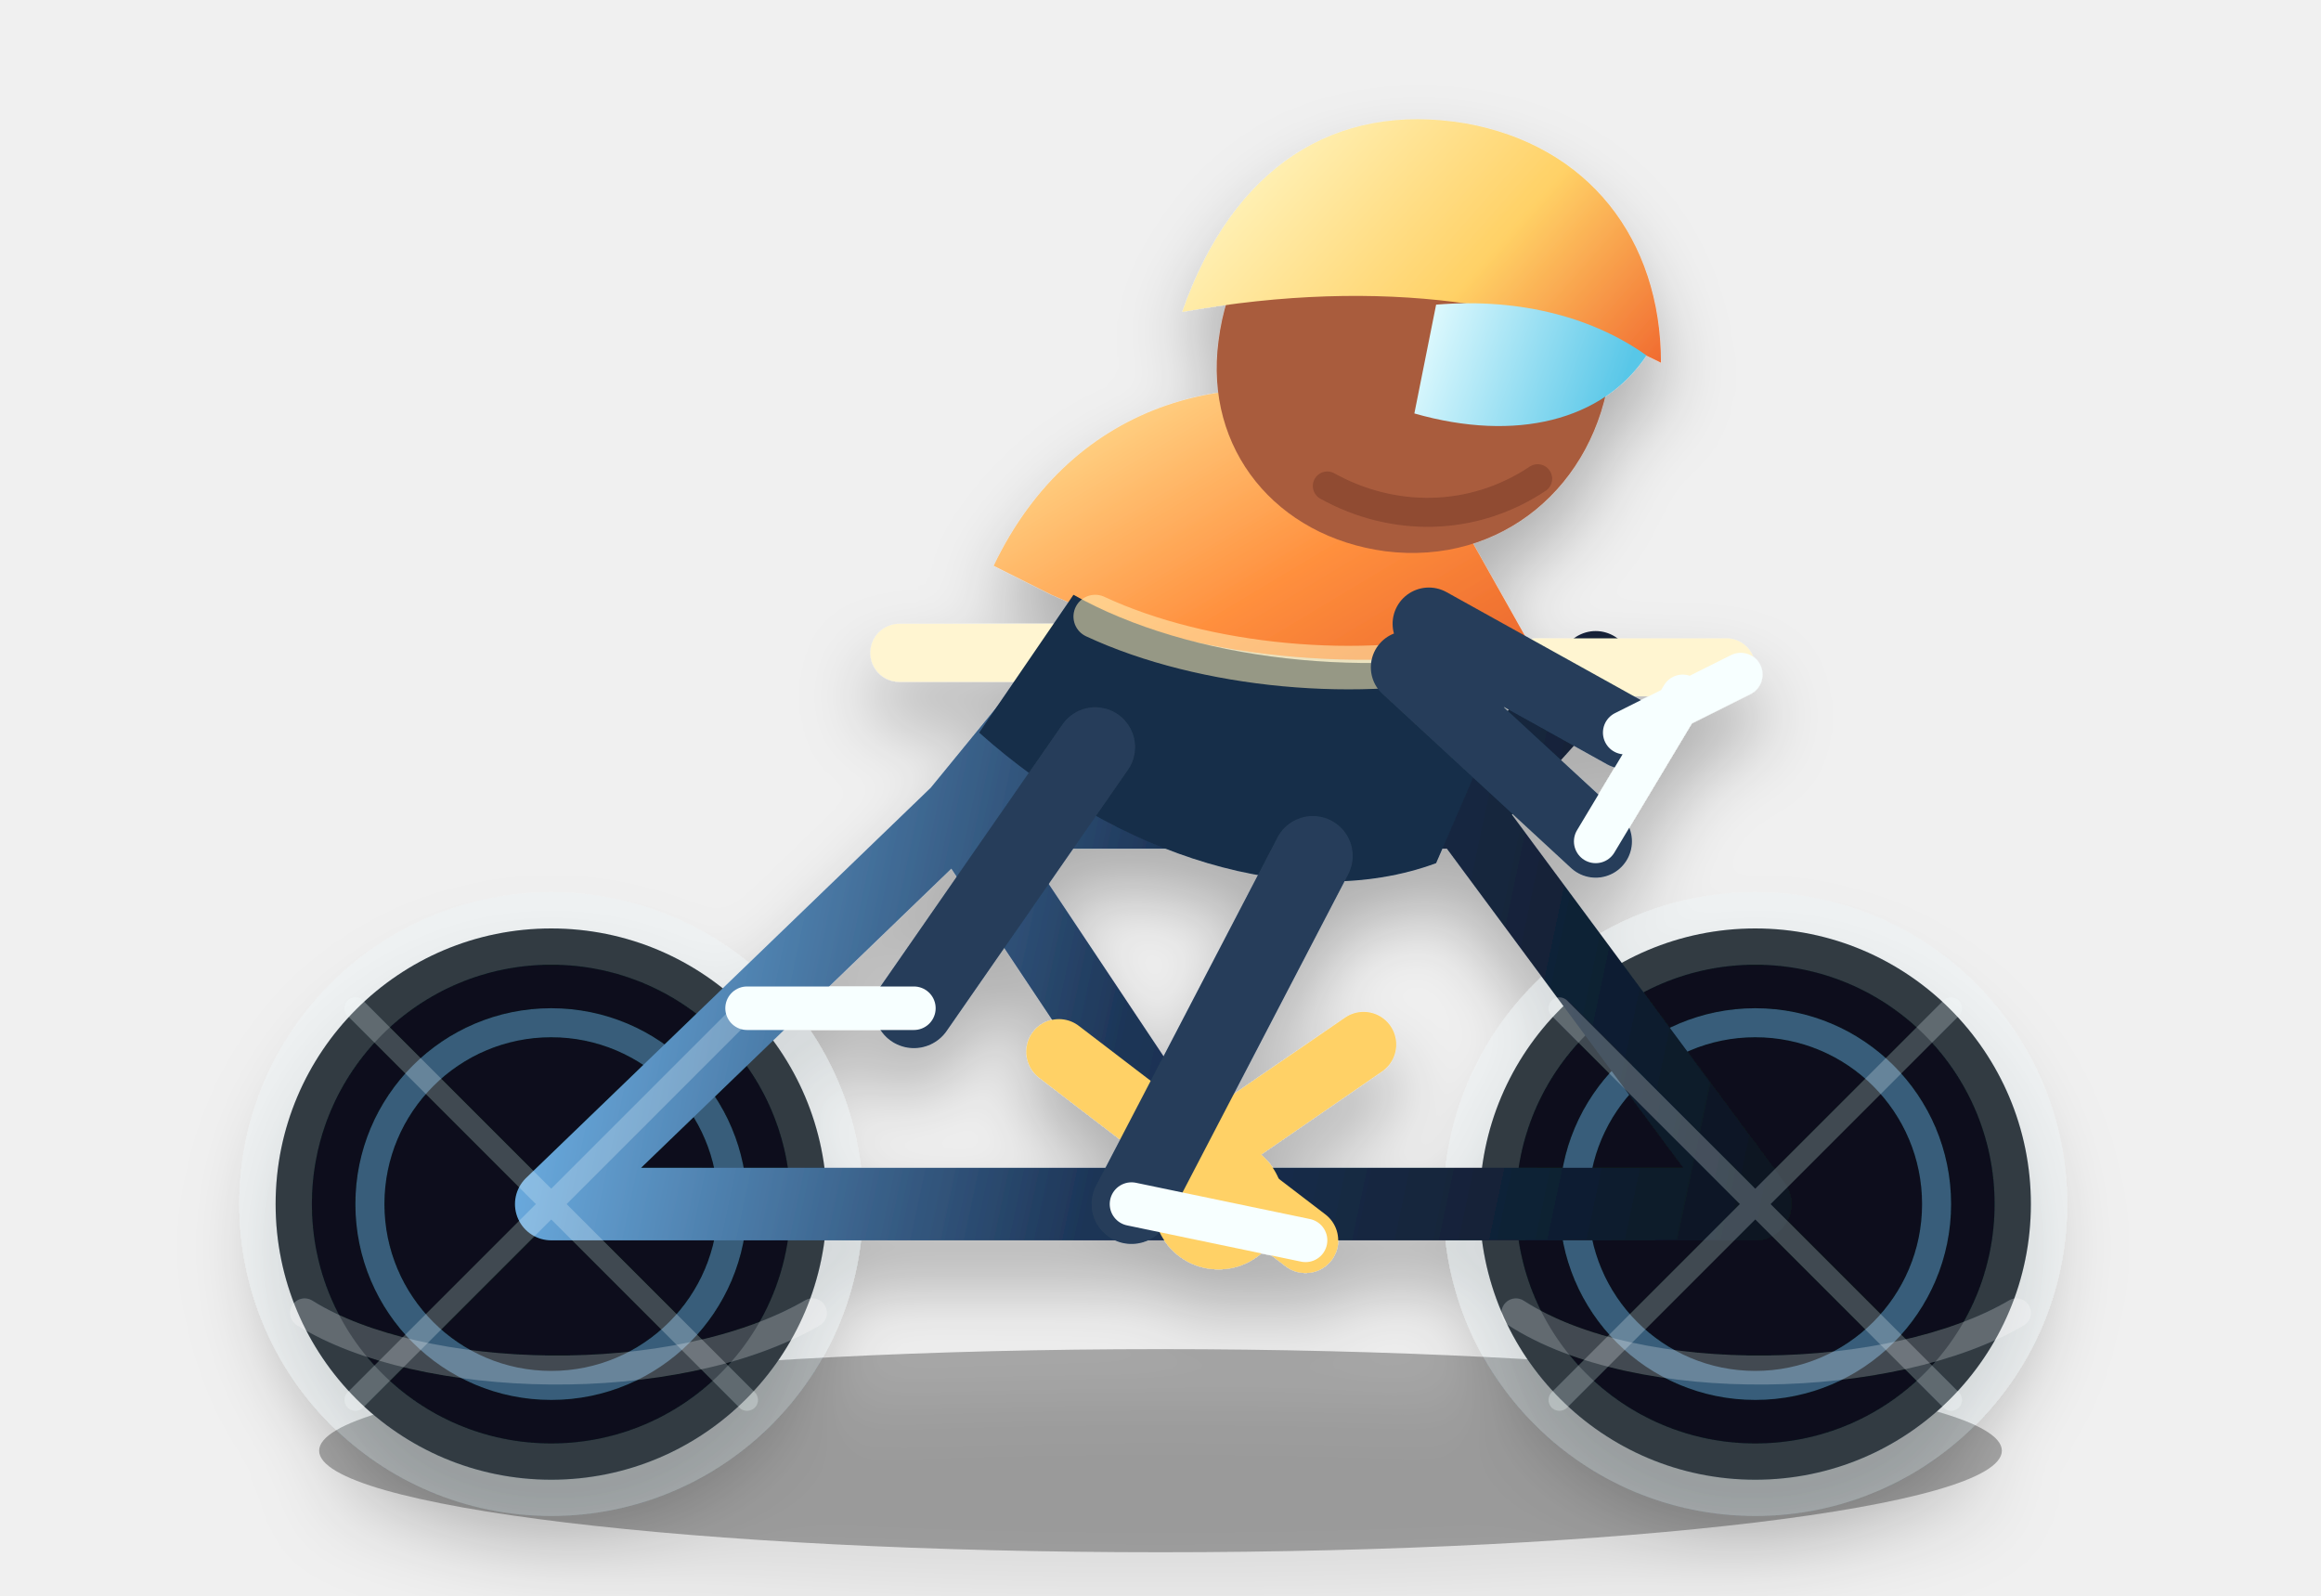
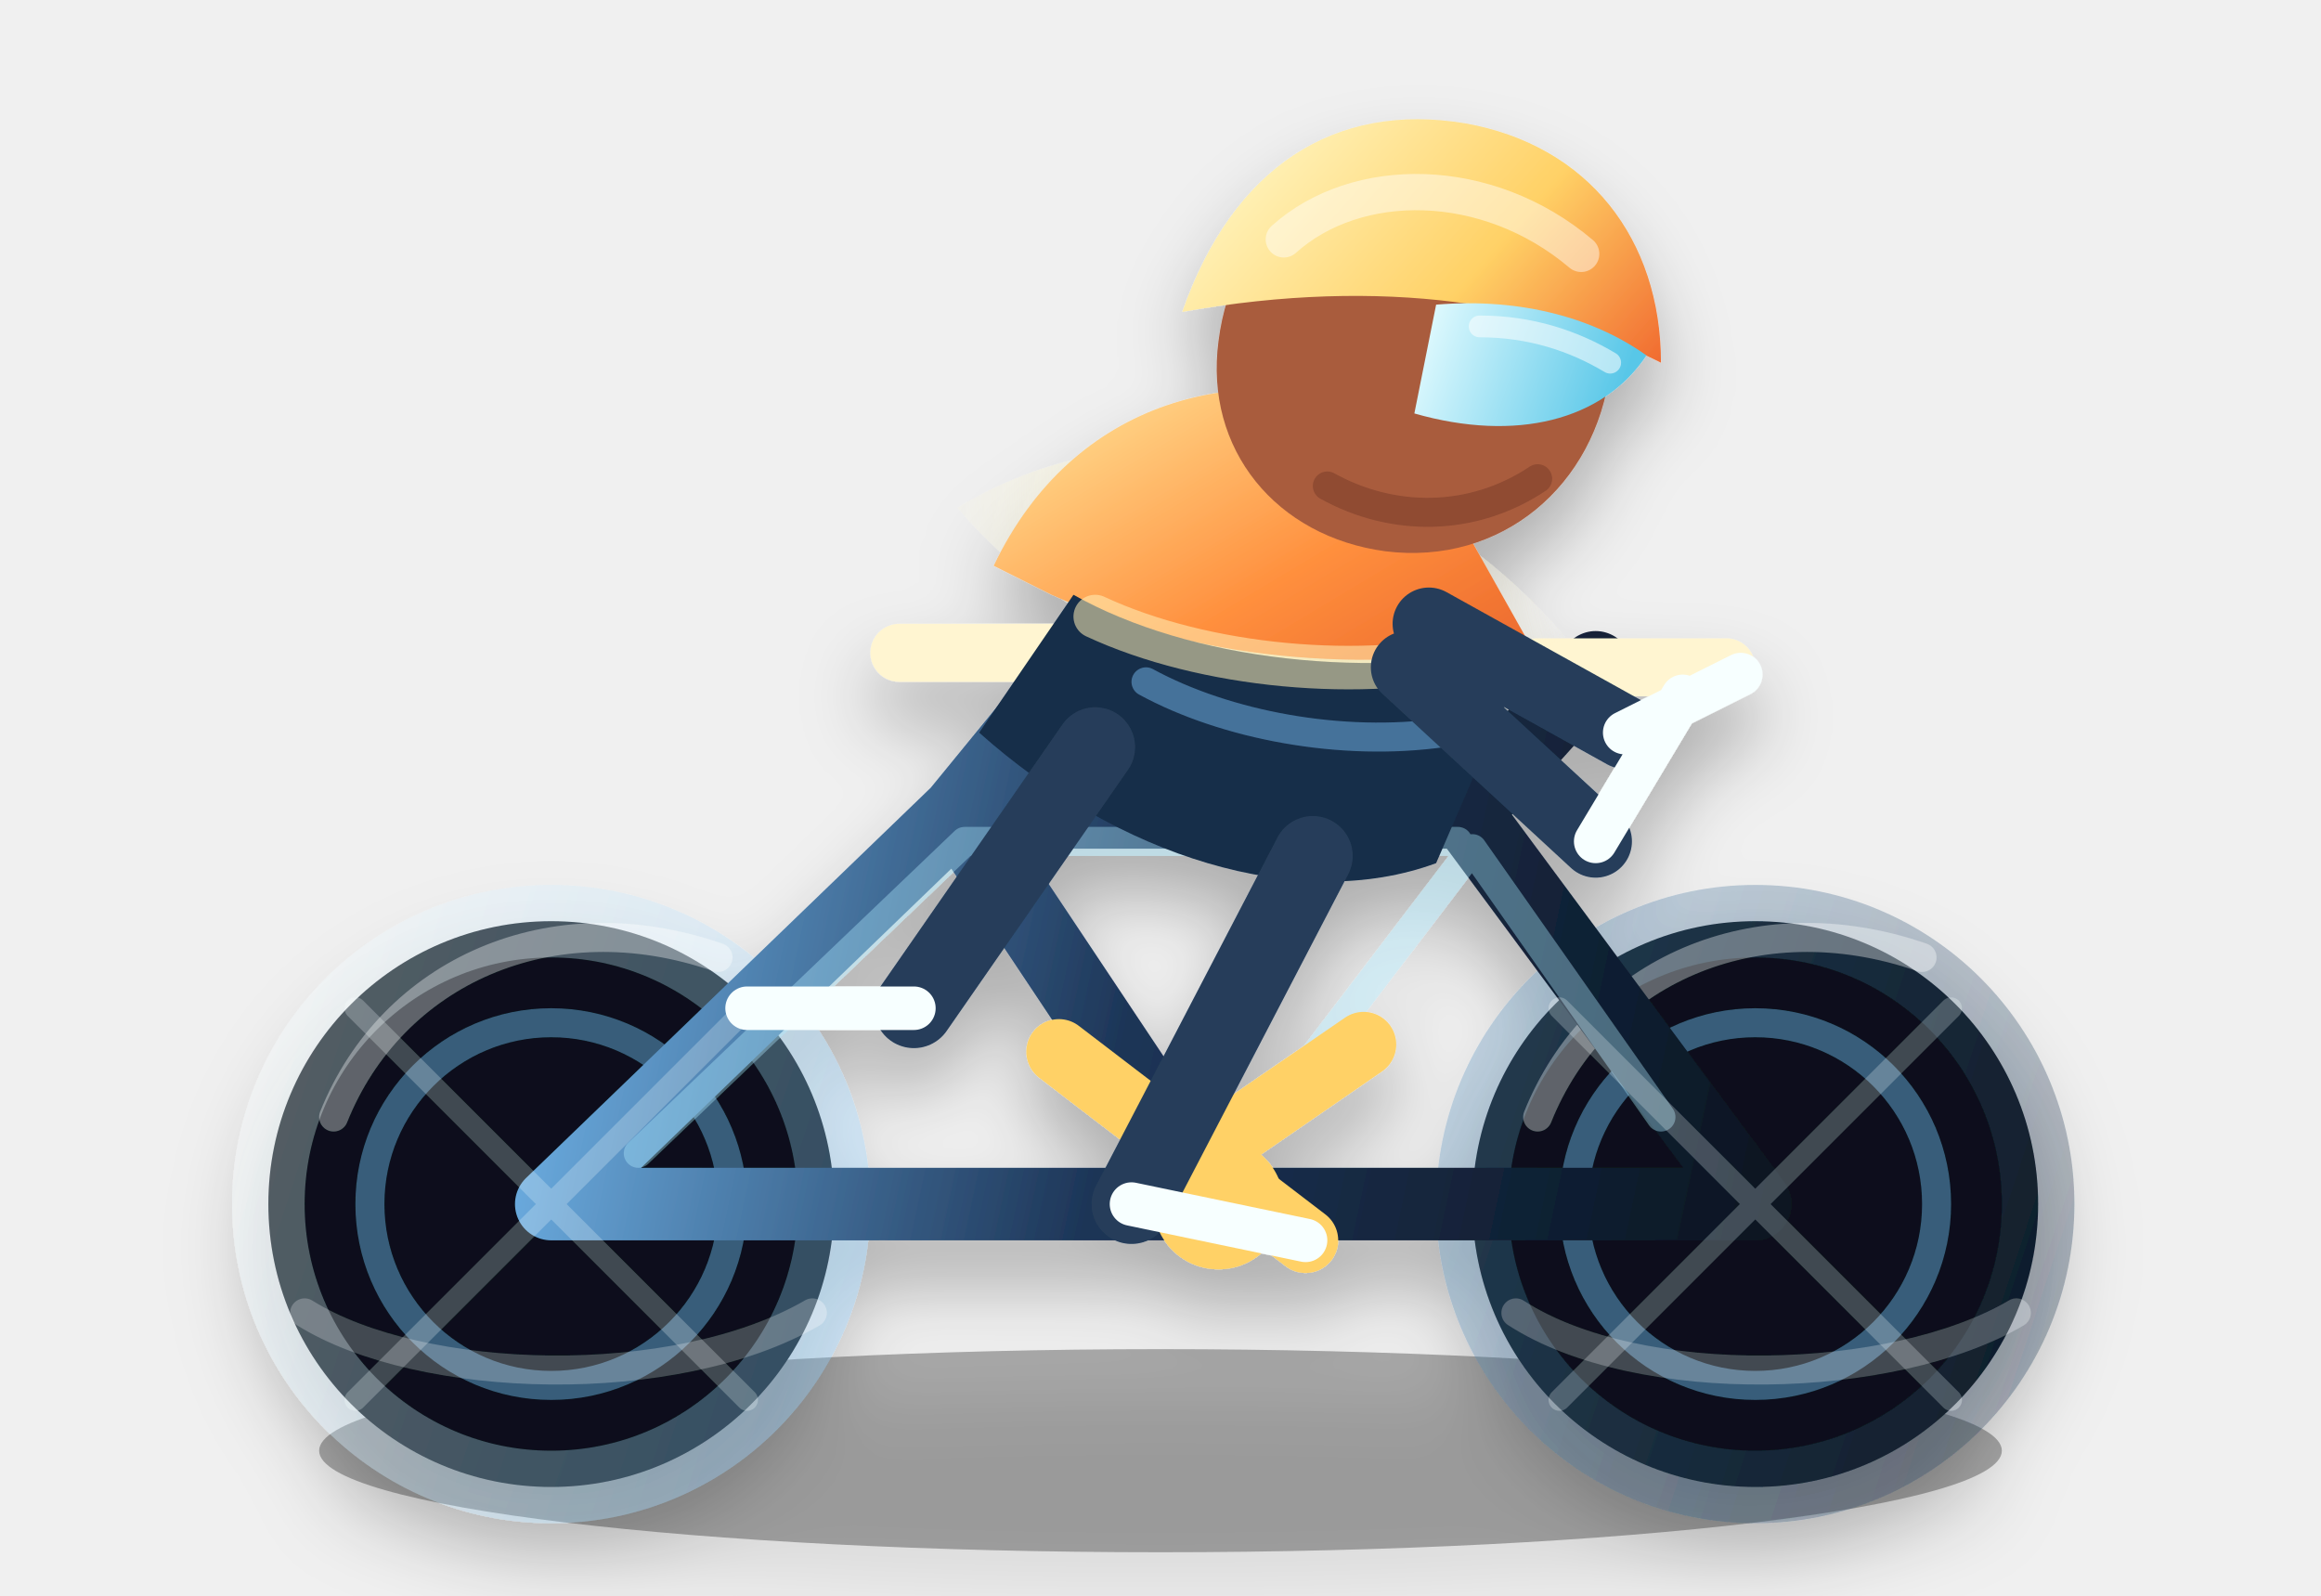
<svg xmlns="http://www.w3.org/2000/svg" width="320" height="220" viewBox="0 0 320 220" fill="none">
  <defs>
    <linearGradient id="frameGradient" x1="58" y1="132" x2="256" y2="174" gradientUnits="userSpaceOnUse">
      <stop stop-color="#7CC6FE" />
      <stop offset=".48" stop-color="#1D3557" />
      <stop offset="1" stop-color="#07111A" />
    </linearGradient>
    <linearGradient id="suitGradient" x1="142" y1="52" x2="190" y2="132" gradientUnits="userSpaceOnUse">
      <stop stop-color="#FFE79A" />
      <stop offset=".45" stop-color="#FF8F3D" />
      <stop offset="1" stop-color="#D9441E" />
    </linearGradient>
    <linearGradient id="helmetGradient" x1="166" y1="22" x2="218" y2="68" gradientUnits="userSpaceOnUse">
      <stop stop-color="#FFF7C5" />
      <stop offset=".55" stop-color="#FFD166" />
      <stop offset="1" stop-color="#EF5D28" />
    </linearGradient>
    <linearGradient id="glassGradient" x1="196" y1="42" x2="224" y2="52" gradientUnits="userSpaceOnUse">
      <stop stop-color="#E6FCFF" />
      <stop offset="1" stop-color="#59C7E8" />
    </linearGradient>
+     <linearGradient id="rimGradient" x1="42" y1="126" x2="278" y2="204" gradientUnits="userSpaceOnUse">
+       <stop stop-color="#F8FFFF" />
+       <stop offset=".42" stop-color="#7CC6FE" />
+       <stop offset="1" stop-color="#21344C" />
+     </linearGradient>
+     <radialGradient id="warmHighlight" cx="0" cy="0" r="1" gradientUnits="userSpaceOnUse" gradientTransform="translate(172 86) rotate(72) scale(82 42)">
+       <stop stop-color="#FFF7C5" stop-opacity=".55" />
+       <stop offset="1" stop-color="#FFF7C5" stop-opacity="0" />
+     </radialGradient>
    <filter id="softShadow" x="-10" y="-10" width="340" height="240" filterUnits="userSpaceOnUse" color-interpolation-filters="sRGB">
      <feDropShadow dx="0" dy="6" stdDeviation="5" flood-color="#000000" flood-opacity=".28" />
    </filter>
  </defs>
  <g filter="url(#softShadow)">
    <ellipse cx="160" cy="200" rx="116" ry="14" fill="#03070D" fill-opacity=".3" />
    <g stroke-linecap="round" stroke-linejoin="round">
-       <circle cx="76" cy="166" r="38" fill="#07111A" stroke="#EAFBFF" stroke-opacity=".18" stroke-width="10" />
-       <circle cx="242" cy="166" r="38" fill="#07111A" stroke="#EAFBFF" stroke-opacity=".18" stroke-width="10" />
+       <circle cx="76" cy="166" r="39" fill="#07111A" stroke="url(#rimGradient)" stroke-opacity=".32" stroke-width="10" />
+       <circle cx="242" cy="166" r="39" fill="#07111A" stroke="url(#rimGradient)" stroke-opacity=".32" stroke-width="10" />
      <circle cx="76" cy="166" r="25" stroke="#7CC6FE" stroke-opacity=".42" stroke-width="4" />
      <circle cx="242" cy="166" r="25" stroke="#7CC6FE" stroke-opacity=".42" stroke-width="4" />
+       <path d="M46 154C54 134 76 124 99 132M212 154C220 134 242 124 265 132" stroke="#FFFFFF" stroke-opacity=".35" stroke-width="4" />
      <path d="M76 166H242M76 166L132 112M132 112L168 166M168 166L242 166M132 112H202M202 112L242 166M202 112L220 92M132 112L150 90" stroke="url(#frameGradient)" stroke-width="10" />
+       <path d="M88 159L133 116H201M171 159L203 117L229 154" stroke="#AEEBFF" stroke-opacity=".38" stroke-width="4" />
      <path d="M150 90H124M212 92H238" stroke="#FFF5D1" stroke-width="8" />
      <circle cx="168" cy="166" r="9" fill="#FFD166" />
      <path d="M76 166L103 139M76 166L49 139M76 166L49 193M76 166L103 193M242 166L269 139M242 166L215 139M242 166L215 193M242 166L269 193" stroke="#F7FFFF" stroke-opacity=".24" stroke-width="3" />
      <path d="M156 166L188 144M180 171L146 145" stroke="#FFD166" stroke-width="9" />
    </g>
+     <path d="M132 70C155 56 190 58 216 88C193 100 154 96 132 70Z" fill="url(#warmHighlight)" />
    <path d="M137 78C148 55 171 49 193 57L211 89C187 93 165 91 145 82L137 78Z" fill="url(#suitGradient)" />
    <path d="M148 82C164 91 189 94 211 89L198 119C179 126 154 118 135 101L148 82Z" fill="#172D48" />
    <path d="M151 85C166 92 188 94 204 90" stroke="#FFF0B8" stroke-opacity=".55" stroke-width="6" stroke-linecap="round" />
+     <path d="M158 94C169 100 185 103 199 101" stroke="#7CC6FE" stroke-opacity=".45" stroke-width="4" stroke-linecap="round" />
    <path d="M197 86L224 101M194 92L220 116" stroke="#263E5A" stroke-width="10" stroke-linecap="round" />
    <path d="M224 101L240 93M220 116L232 96" stroke="#F7FFFF" stroke-width="6" stroke-linecap="round" />
    <path d="M151 103L126 139M181 118L156 166" stroke="#263E5A" stroke-width="11" stroke-linecap="round" />
    <path d="M126 139L103 139M156 166L180 171" stroke="#F7FFFF" stroke-width="6" stroke-linecap="round" />
    <path d="M168 47C170 31 183 20 199 22C214 24 224 36 222 51C220 67 207 78 191 76C176 74 166 62 168 47Z" fill="#A95C3E" />
    <path d="M163 43C170 23 184 14 202 17C219 20 229 33 229 50C213 42 191 38 163 43Z" fill="url(#helmetGradient)" />
+     <path d="M177 33C187 24 205 24 218 35" stroke="#FFFFFF" stroke-opacity=".46" stroke-width="5" stroke-linecap="round" />
    <path d="M198 42C210 41 220 44 227 49C221 58 209 61 195 57L198 42Z" fill="url(#glassGradient)" />
+     <path d="M204 45C211 45 217 47 222 50" stroke="#FFFFFF" stroke-opacity=".54" stroke-width="3" stroke-linecap="round" />
    <path d="M183 67C192 72 203 72 212 66" stroke="#713823" stroke-width="4" stroke-linecap="round" opacity=".45" />
    <path d="M42 181C58 191 93 192 112 181M209 181C226 192 261 191 278 181" stroke="#FFFFFF" stroke-opacity=".24" stroke-width="4" stroke-linecap="round" />
  </g>
</svg>
